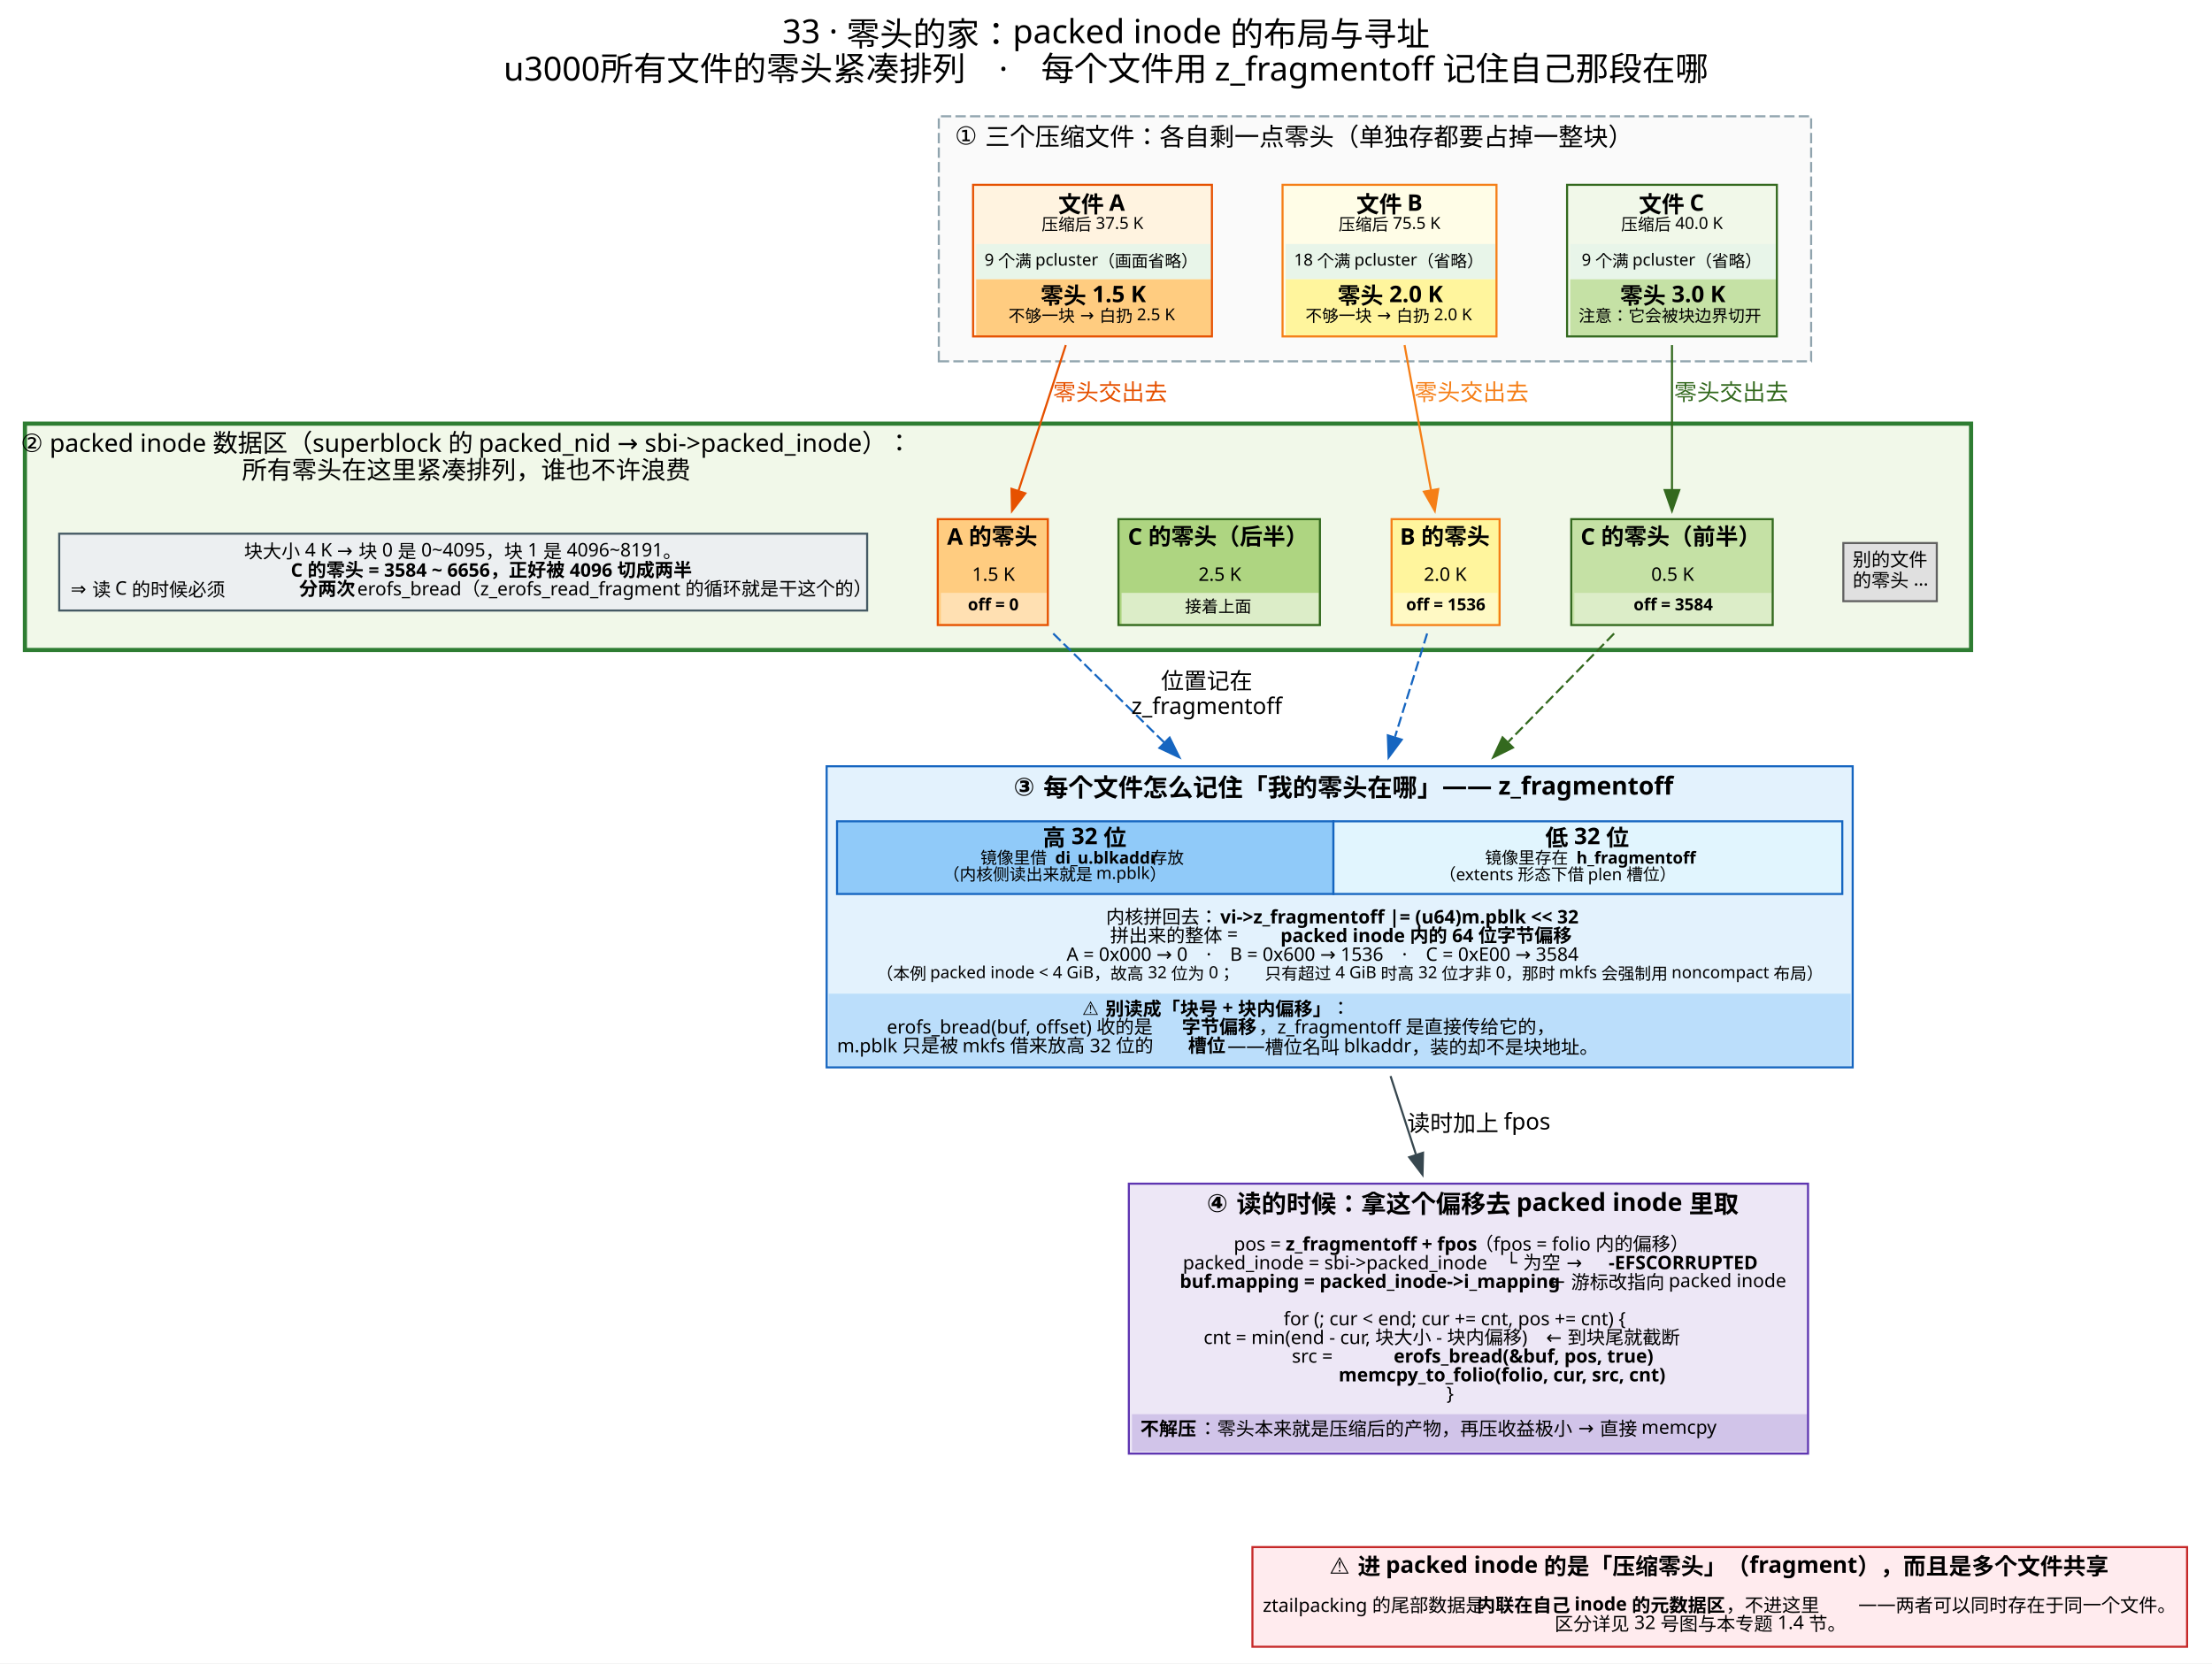
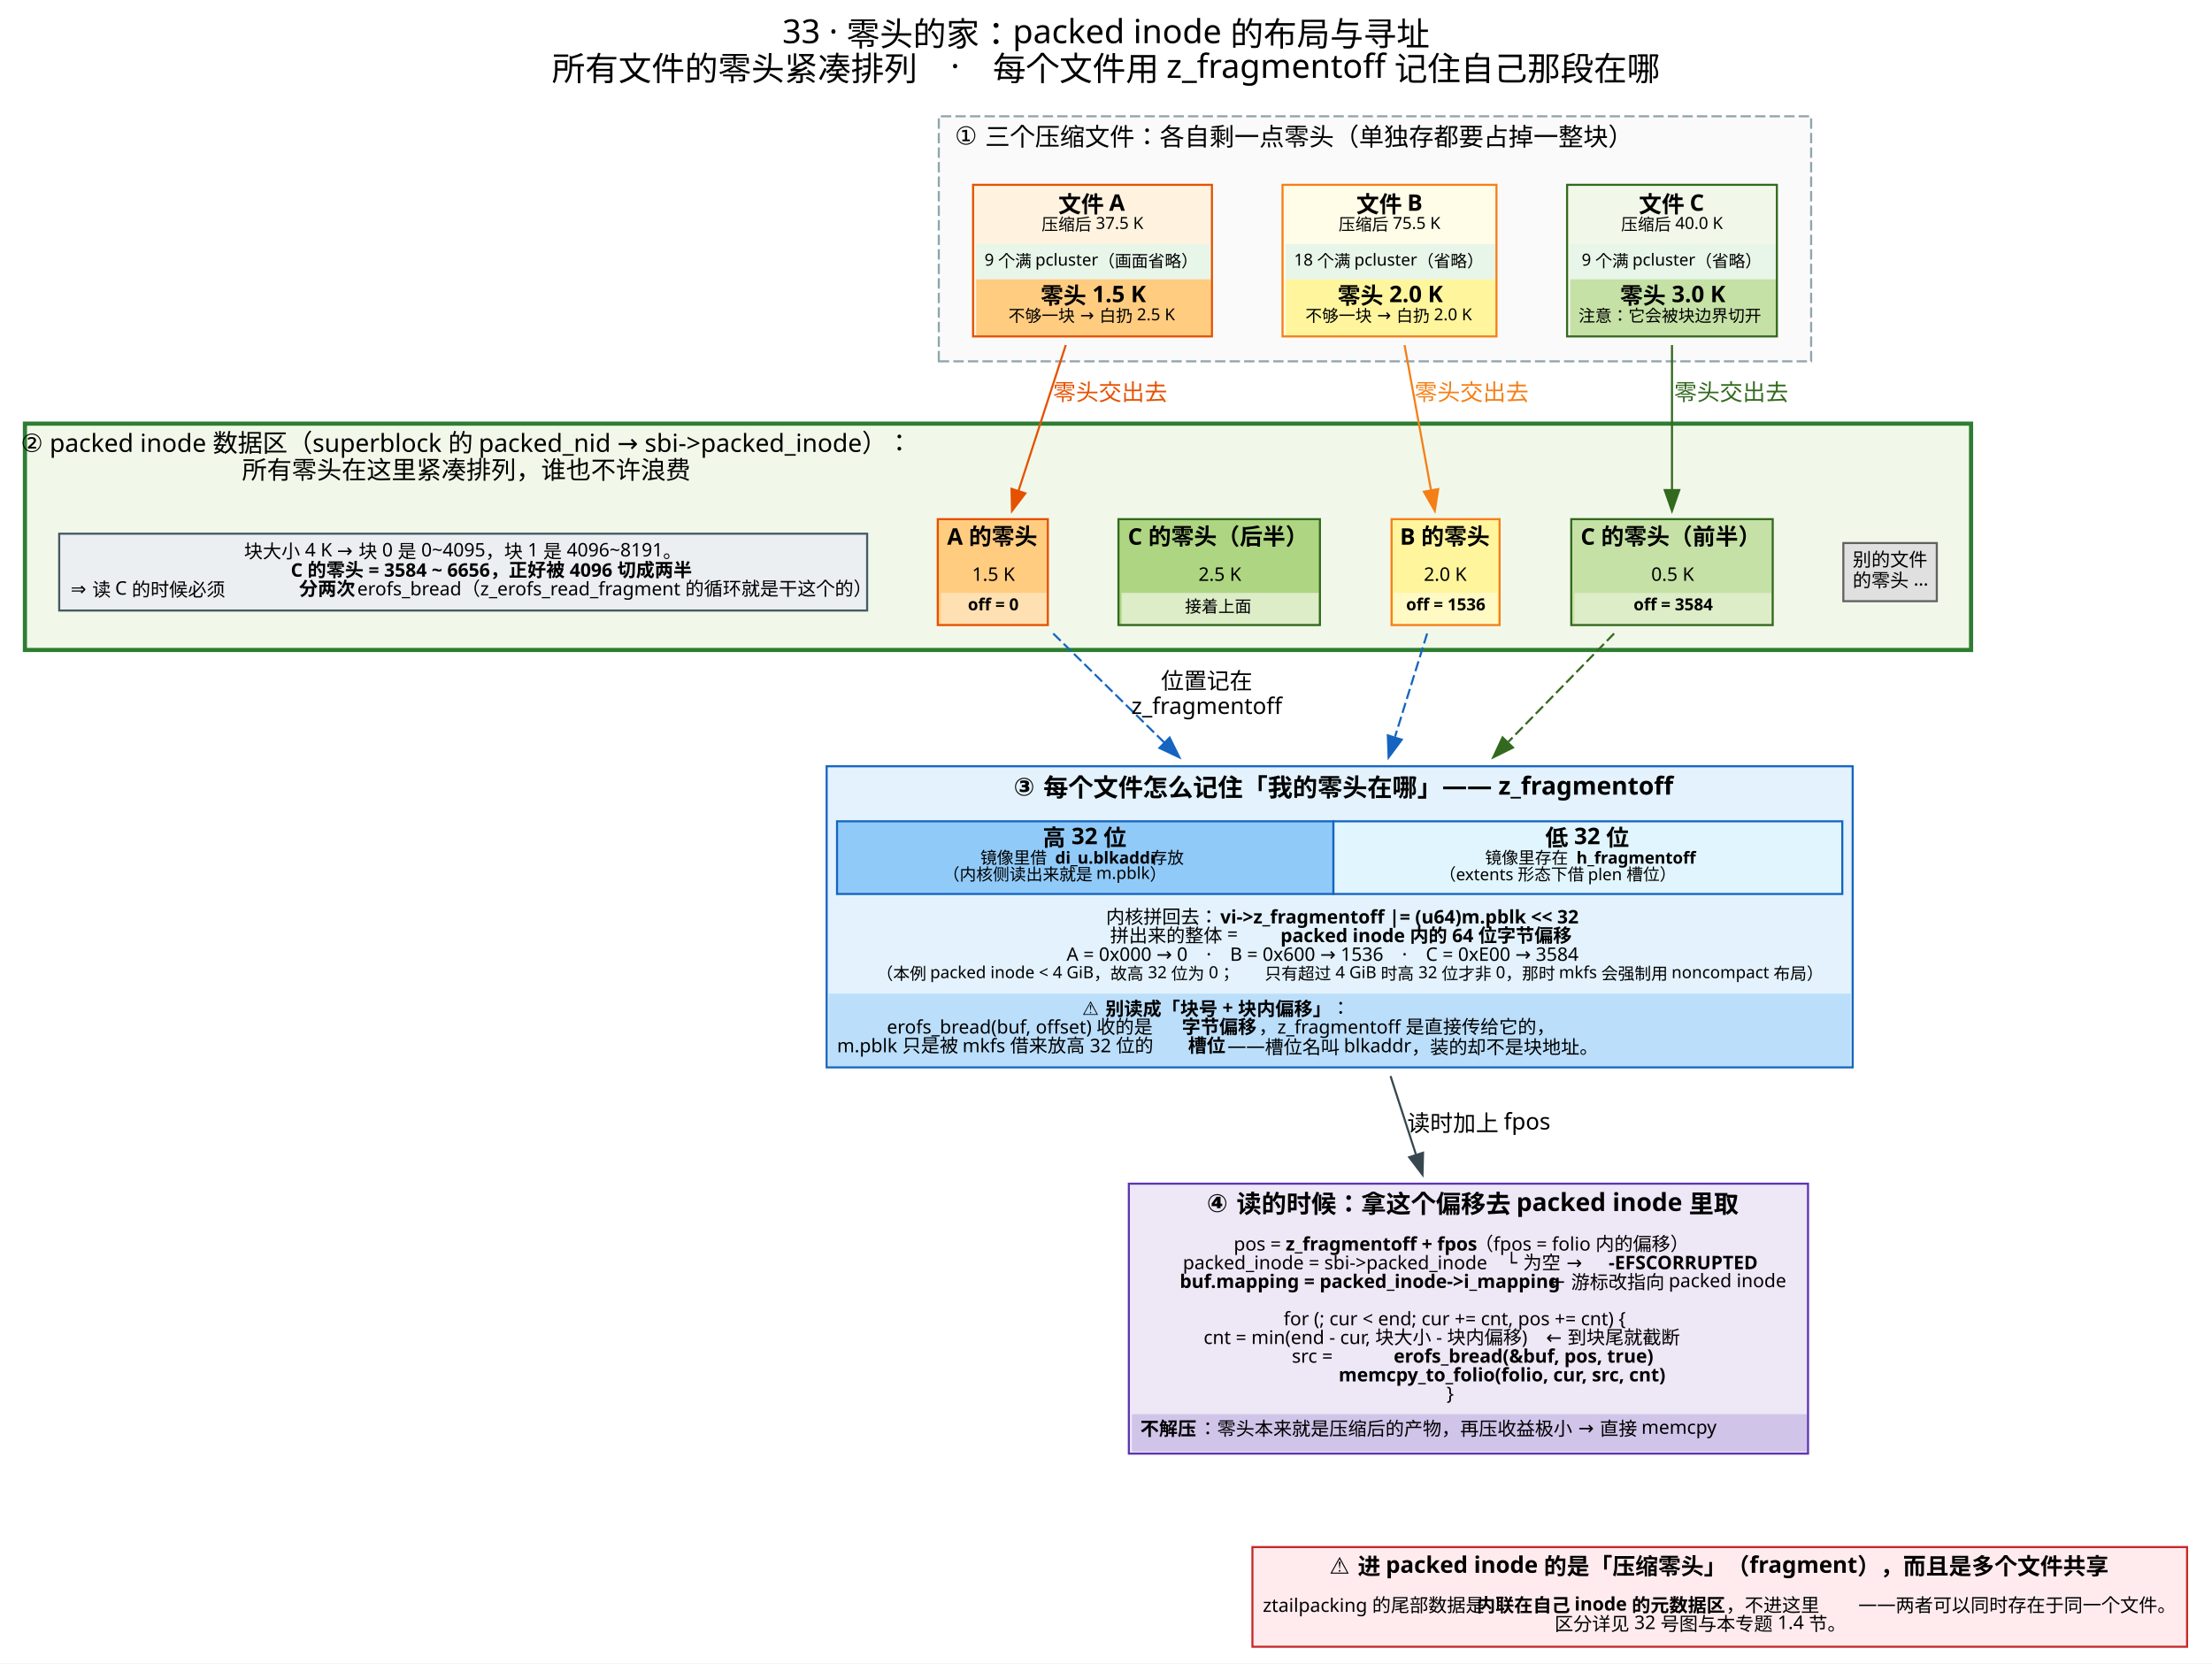
<svg xmlns="http://www.w3.org/2000/svg" width="1065pt" height="801pt" viewBox="0.00 0.00 1065.00 801.00">
  <g id="graph0" class="graph" transform="scale(1 1) rotate(0) translate(4 797)">
    <polygon fill="white" stroke="transparent" points="-4,4 -4,-797 1061,-797 1061,4 -4,4" />
    <text text-anchor="middle" x="528.5" y="-776.2" font-family="Droid Sans Fallback" font-size="16.00">33 · 零头的家：packed inode 的布局与寻址</text>
-     <text text-anchor="middle" x="528.5" y="-758.2" font-family="Droid Sans Fallback" font-size="16.00">u3000所有文件的零头紧凑排列　·　每个文件用 z_fragmentoff 记住自己那段在哪</text>
+     <text text-anchor="middle" x="528.5" y="-758.2" font-family="Droid Sans Fallback" font-size="16.00">所有文件的零头紧凑排列　·　每个文件用 z_fragmentoff 记住自己那段在哪</text>
    <g id="clust1" class="cluster">
      <polygon fill="#fafafa" stroke="#90a4ae" stroke-dasharray="5,2" points="448,-623 448,-741 868,-741 868,-623 448,-623" />
      <text text-anchor="middle" x="619" y="-727.4" font-family="Droid Sans Fallback" font-size="12.00">① 三个压缩文件：各自剩一点零头（单独存都要占掉一整块）</text>
    </g>
    <g id="clust3" class="cluster">
      <polygon fill="#f1f8e9" stroke="#2e7d32" stroke-width="2" points="8,-484 8,-593 945,-593 945,-484 8,-484" />
      <text text-anchor="middle" x="220.5" y="-579.4" font-family="Droid Sans Fallback" font-size="12.00">② packed inode 数据区（superblock 的 packed_nid → sbi-&gt;packed_inode）：</text>
      <text text-anchor="middle" x="220.5" y="-566.4" font-family="Droid Sans Fallback" font-size="12.00">　所有零头在这里紧凑排列，谁也不许浪费</text>
    </g>
    <g id="node1" class="node">
      <polygon fill="#fff3e0" stroke="transparent" points="464.5,-635 464.5,-708 579.5,-708 579.5,-635 464.5,-635" />
      <text text-anchor="start" x="505.5" y="-694.7" font-family="Droid Sans Fallback" font-weight="bold" font-size="11.00">文件 A</text>
      <text text-anchor="start" x="497.5" y="-686.1" font-family="Droid Sans Fallback" font-size="8.00">压缩后 37.5 K</text>
      <polygon fill="#e8f5e9" stroke="transparent" points="466,-662.5 466,-679.5 579,-679.5 579,-662.5 466,-662.5" />
      <text text-anchor="start" x="470" y="-669.1" font-family="Droid Sans Fallback" font-size="8.00">9 个满 pcluster（画面省略）</text>
      <polygon fill="#ffcc80" stroke="transparent" points="466,-635.5 466,-662.5 579,-662.5 579,-635.5 466,-635.5" />
      <text text-anchor="start" x="497" y="-650.7" font-family="Droid Sans Fallback" font-weight="bold" font-size="11.00">零头 1.5 K</text>
      <text text-anchor="start" x="481.5" y="-642.1" font-family="Droid Sans Fallback" font-size="8.00">不够一块 → 白扔 2.5 K</text>
      <polygon fill="none" stroke="#e65100" points="464.5,-635 464.5,-708 579.5,-708 579.5,-635 464.5,-635" />
    </g>
    <g id="node4" class="node">
      <polygon fill="#ffcc80" stroke="transparent" points="447.5,-496 447.5,-547 500.5,-547 500.5,-496 447.5,-496" />
      <text text-anchor="start" x="452" y="-534.7" font-family="Droid Sans Fallback" font-weight="bold" font-size="11.00">A 的零头</text>
      <text text-anchor="start" x="464" y="-517.3" font-family="Droid Sans Fallback" font-size="9.00">1.5 K</text>
      <polygon fill="#ffe0b2" stroke="transparent" points="449,-496.5 449,-511.5 500,-511.5 500,-496.5 449,-496.5" />
      <text text-anchor="start" x="462" y="-503.1" font-family="Droid Sans Fallback" font-weight="bold" font-size="8.00">off = 0</text>
      <polygon fill="none" stroke="#e65100" points="447.5,-496 447.5,-547 500.5,-547 500.5,-496 447.5,-496" />
    </g>
    <g id="edge1" class="edge">
      <path fill="none" stroke="#e65100" d="M509.14,-630.84C502.09,-609.11 493.39,-582.3 486.42,-560.79" />
      <polygon fill="#e65100" stroke="#e65100" points="489.66,-559.44 483.25,-551.01 483,-561.6 489.66,-559.44" />
      <text text-anchor="middle" x="530.5" y="-604.2" font-family="Droid Sans Fallback" font-size="11.00" fill="#e65100">零头交出去</text>
    </g>
    <g id="node2" class="node">
      <polygon fill="#fffde7" stroke="transparent" points="613.5,-635 613.5,-708 716.5,-708 716.5,-635 613.5,-635" />
      <text text-anchor="start" x="649" y="-694.7" font-family="Droid Sans Fallback" font-weight="bold" font-size="11.00">文件 B</text>
      <text text-anchor="start" x="640.5" y="-686.1" font-family="Droid Sans Fallback" font-size="8.00">压缩后 75.5 K</text>
      <polygon fill="#e8f5e9" stroke="transparent" points="615,-662.5 615,-679.5 716,-679.5 716,-662.5 615,-662.5" />
      <text text-anchor="start" x="619" y="-669.1" font-family="Droid Sans Fallback" font-size="8.00">18 个满 pcluster（省略）</text>
      <polygon fill="#fff59d" stroke="transparent" points="615,-635.5 615,-662.5 716,-662.5 716,-635.5 615,-635.5" />
      <text text-anchor="start" x="640" y="-650.7" font-family="Droid Sans Fallback" font-weight="bold" font-size="11.00">零头 2.0 K</text>
      <text text-anchor="start" x="624.5" y="-642.1" font-family="Droid Sans Fallback" font-size="8.00">不够一块 → 白扔 2.0 K</text>
      <polygon fill="none" stroke="#f57f17" points="613.5,-635 613.5,-708 716.5,-708 716.5,-635 613.5,-635" />
    </g>
    <g id="node5" class="node">
      <polygon fill="#fff59d" stroke="transparent" points="666,-496 666,-547 718,-547 718,-496 666,-496" />
      <text text-anchor="start" x="670" y="-534.7" font-family="Droid Sans Fallback" font-weight="bold" font-size="11.00">B 的零头</text>
      <text text-anchor="start" x="681.5" y="-517.3" font-family="Droid Sans Fallback" font-size="9.00">2.0 K</text>
      <polygon fill="#fff9c4" stroke="transparent" points="667,-496.5 667,-511.5 717,-511.5 717,-496.5 667,-496.5" />
      <text text-anchor="start" x="673" y="-503.1" font-family="Droid Sans Fallback" font-weight="bold" font-size="8.00">off = 1536</text>
      <polygon fill="none" stroke="#f57f17" points="666,-496 666,-547 718,-547 718,-496 666,-496" />
    </g>
    <g id="edge2" class="edge">
      <path fill="none" stroke="#f57f17" d="M672.24,-630.84C676.18,-609.21 681.05,-582.54 684.96,-561.08" />
      <polygon fill="#f57f17" stroke="#f57f17" points="688.45,-561.47 686.8,-551.01 681.56,-560.22 688.45,-561.47" />
      <text text-anchor="middle" x="704.5" y="-604.2" font-family="Droid Sans Fallback" font-size="11.00" fill="#f57f17">零头交出去</text>
    </g>
    <g id="node3" class="node">
      <polygon fill="#f1f8e9" stroke="transparent" points="750.5,-635 750.5,-708 851.5,-708 851.5,-635 750.5,-635" />
      <text text-anchor="start" x="785" y="-694.7" font-family="Droid Sans Fallback" font-weight="bold" font-size="11.00">文件 C</text>
      <text text-anchor="start" x="776.5" y="-686.1" font-family="Droid Sans Fallback" font-size="8.00">压缩后 40.0 K</text>
      <polygon fill="#e8f5e9" stroke="transparent" points="752,-662.5 752,-679.5 851,-679.5 851,-662.5 752,-662.5" />
      <text text-anchor="start" x="757.5" y="-669.1" font-family="Droid Sans Fallback" font-size="8.00">9 个满 pcluster（省略）</text>
      <polygon fill="#c5e1a5" stroke="transparent" points="752,-635.5 752,-662.5 851,-662.5 851,-635.5 752,-635.5" />
      <text text-anchor="start" x="776" y="-650.7" font-family="Droid Sans Fallback" font-weight="bold" font-size="11.00">零头 3.0 K</text>
      <text text-anchor="start" x="756" y="-642.1" font-family="Droid Sans Fallback" font-size="8.00">注意：它会被块边界切开</text>
      <polygon fill="none" stroke="#33691e" points="750.5,-635 750.5,-708 851.5,-708 851.5,-635 750.5,-635" />
    </g>
    <g id="node6" class="node">
      <polygon fill="#c5e1a5" stroke="transparent" points="752.5,-496 752.5,-547 849.5,-547 849.5,-496 752.5,-496" />
      <text text-anchor="start" x="757" y="-534.7" font-family="Droid Sans Fallback" font-weight="bold" font-size="11.00">C 的零头（前半）</text>
      <text text-anchor="start" x="791" y="-517.3" font-family="Droid Sans Fallback" font-size="9.00">0.5 K</text>
      <polygon fill="#dcedc8" stroke="transparent" points="754,-496.5 754,-511.5 849,-511.5 849,-496.5 754,-496.5" />
      <text text-anchor="start" x="782.5" y="-503.1" font-family="Droid Sans Fallback" font-weight="bold" font-size="8.00">off = 3584</text>
      <polygon fill="none" stroke="#33691e" points="752.5,-496 752.5,-547 849.5,-547 849.5,-496 752.5,-496" />
    </g>
    <g id="edge3" class="edge">
      <path fill="none" stroke="#33691e" d="M801,-630.84C801,-609.21 801,-582.54 801,-561.08" />
      <polygon fill="#33691e" stroke="#33691e" points="804.5,-561.01 801,-551.01 797.5,-561.01 804.5,-561.01" />
      <text text-anchor="middle" x="829.5" y="-604.2" font-family="Droid Sans Fallback" font-size="11.00" fill="#33691e">零头交出去</text>
    </g>
    <g id="node10" class="node">
      <polygon fill="#e3f2fd" stroke="transparent" points="394,-283 394,-428 888,-428 888,-283 394,-283" />
      <text text-anchor="start" x="484" y="-413.9" font-family="Droid Sans Fallback" font-weight="bold" font-size="12.00">③ 每个文件怎么记住「我的零头在哪」—— z_fragmentoff</text>
      <polygon fill="#90caf9" stroke="transparent" points="399,-366.5 399,-401.5 638,-401.5 638,-366.5 399,-366.5" />
      <polygon fill="none" stroke="#1565c0" points="399,-366.5 399,-401.5 638,-401.5 638,-366.5 399,-366.5" />
      <text text-anchor="start" x="498" y="-389.7" font-family="Droid Sans Fallback" font-weight="bold" font-size="11.00">高 32 位</text>
      <text text-anchor="start" x="468" y="-381.1" font-family="Droid Sans Fallback" font-size="8.00">镜像里借 </text>
      <text text-anchor="start" x="504" y="-381.1" font-family="Droid Sans Fallback" font-weight="bold" font-size="8.00">di_u.blkaddr</text>
      <text text-anchor="start" x="550" y="-381.1" font-family="Droid Sans Fallback" font-size="8.00"> 存放</text>
      <text text-anchor="start" x="450" y="-373.1" font-family="Droid Sans Fallback" font-size="8.00">            （内核侧读出来就是 m.pblk）</text>
      <polygon fill="#e1f5fe" stroke="transparent" points="638,-366.5 638,-401.5 883,-401.5 883,-366.5 638,-366.5" />
      <polygon fill="none" stroke="#1565c0" points="638,-366.5 638,-401.5 883,-401.5 883,-366.5 638,-366.5" />
      <text text-anchor="start" x="740" y="-389.7" font-family="Droid Sans Fallback" font-weight="bold" font-size="11.00">低 32 位</text>
      <text text-anchor="start" x="711" y="-381.1" font-family="Droid Sans Fallback" font-size="8.00">镜像里存在 </text>
      <text text-anchor="start" x="755" y="-381.1" font-family="Droid Sans Fallback" font-weight="bold" font-size="8.00">h_fragmentoff</text>
      <text text-anchor="start" x="689" y="-373.1" font-family="Droid Sans Fallback" font-size="8.00">            （extents 形态下借 plen 槽位）</text>
      <text text-anchor="start" x="528.5" y="-352.3" font-family="Droid Sans Fallback" font-size="9.00">内核拼回去：</text>
      <text text-anchor="start" x="583.5" y="-352.3" font-family="Droid Sans Fallback" font-weight="bold" font-size="9.00">vi-&gt;z_fragmentoff |= (u64)m.pblk &lt;&lt; 32</text>
      <text text-anchor="start" x="530.5" y="-343.3" font-family="Droid Sans Fallback" font-size="9.00">        拼出来的整体 = </text>
      <text text-anchor="start" x="612.5" y="-343.3" font-family="Droid Sans Fallback" font-weight="bold" font-size="9.00">packed inode 内的 64 位字节偏移</text>
      <text text-anchor="start" x="509.5" y="-334.3" font-family="Droid Sans Fallback" font-size="9.00">        A = 0x000 → 0　·　B = 0x600 → 1536　·　C = 0xE00 → 3584</text>
      <text text-anchor="start" x="399" y="-325.3" font-family="Droid Sans Fallback" font-size="9.00">        </text>
      <text text-anchor="start" x="418" y="-325.3" font-family="Droid Sans Fallback" font-size="8.00">（本例 packed inode &lt; 4 GiB，故高 32 位为 0；        只有超过 4 GiB 时高 32 位才非 0，那时 mkfs 会强制用 noncompact 布局）</text>
      <polygon fill="#bbdefb" stroke="transparent" points="395,-283.5 395,-318.5 887,-318.5 887,-283.5 395,-283.5" />
      <text text-anchor="start" x="517" y="-308.3" font-family="Droid Sans Fallback" font-weight="bold" font-size="9.00">⚠ 别读成「块号 + 块内偏移」</text>
      <text text-anchor="start" x="637" y="-308.3" font-family="Droid Sans Fallback" font-size="9.00">：</text>
      <text text-anchor="start" x="423" y="-299.3" font-family="Droid Sans Fallback" font-size="9.00">        erofs_bread(buf, offset) 收的是</text>
      <text text-anchor="start" x="565" y="-299.3" font-family="Droid Sans Fallback" font-weight="bold" font-size="9.00">字节偏移</text>
      <text text-anchor="start" x="602" y="-299.3" font-family="Droid Sans Fallback" font-size="9.00">，z_fragmentoff 是直接传给它的，</text>
      <text text-anchor="start" x="399" y="-290.3" font-family="Droid Sans Fallback" font-size="9.00">        m.pblk 只是被 mkfs 借来放高 32 位的</text>
      <text text-anchor="start" x="568" y="-290.3" font-family="Droid Sans Fallback" font-weight="bold" font-size="9.00">槽位</text>
      <text text-anchor="start" x="587" y="-290.3" font-family="Droid Sans Fallback" font-size="9.00">——槽位名叫 blkaddr，装的却不是块地址。</text>
      <polygon fill="none" stroke="#1565c0" points="394,-283 394,-428 888,-428 888,-283 394,-283" />
    </g>
    <g id="edge4" class="edge">
      <path fill="none" stroke="#1565c0" stroke-dasharray="5,2" d="M503.09,-491.93C518.09,-477.2 537.23,-458.4 556.46,-439.53" />
      <polygon fill="#1565c0" stroke="#1565c0" points="559.13,-441.8 563.82,-432.3 554.23,-436.81 559.13,-441.8" />
      <text text-anchor="middle" x="577" y="-465.2" font-family="Droid Sans Fallback" font-size="11.00">位置记在</text>
      <text text-anchor="middle" x="577" y="-453.2" font-family="Droid Sans Fallback" font-size="11.00">z_fragmentoff</text>
    </g>
    <g id="edge5" class="edge">
      <path fill="none" stroke="#1565c0" stroke-dasharray="5,2" d="M683.12,-491.93C678.76,-477.92 673.25,-460.21 667.67,-442.27" />
      <polygon fill="#1565c0" stroke="#1565c0" points="670.88,-440.81 664.57,-432.3 664.2,-442.88 670.88,-440.81" />
    </g>
    <g id="edge6" class="edge">
      <path fill="none" stroke="#33691e" stroke-dasharray="5,2" d="M773.13,-491.93C758.82,-477.27 740.58,-458.57 722.24,-439.78" />
      <polygon fill="#33691e" stroke="#33691e" points="724.44,-437.01 714.95,-432.3 719.43,-441.9 724.44,-437.01" />
    </g>
    <g id="node7" class="node">
      <polygon fill="#aed581" stroke="transparent" points="534.5,-496 534.5,-547 631.5,-547 631.5,-496 534.5,-496" />
      <text text-anchor="start" x="539" y="-534.7" font-family="Droid Sans Fallback" font-weight="bold" font-size="11.00">C 的零头（后半）</text>
      <text text-anchor="start" x="573" y="-517.3" font-family="Droid Sans Fallback" font-size="9.00">2.5 K</text>
      <polygon fill="#dcedc8" stroke="transparent" points="536,-496.5 536,-511.5 631,-511.5 631,-496.5 536,-496.5" />
      <text text-anchor="start" x="566.5" y="-502.1" font-family="Droid Sans Fallback" font-size="8.00">接着上面</text>
      <polygon fill="none" stroke="#33691e" points="534.5,-496 534.5,-547 631.5,-547 631.5,-496 534.5,-496" />
    </g>
    <g id="node8" class="node">
      <polygon fill="#e0e0e0" stroke="transparent" points="883.5,-507.5 883.5,-535.5 928.5,-535.5 928.5,-507.5 883.5,-507.5" />
      <text text-anchor="start" x="888" y="-524.3" font-family="Droid Sans Fallback" font-size="9.00">别的文件</text>
      <text text-anchor="start" x="888" y="-514.3" font-family="Droid Sans Fallback" font-size="9.00">的零头 …</text>
      <polygon fill="none" stroke="#616161" points="883.5,-507.5 883.5,-535.5 928.5,-535.5 928.5,-507.5 883.5,-507.5" />
    </g>
    <g id="node12" class="node">
      <polygon fill="#ffebee" stroke="transparent" points="599,-4 599,-52 1049,-52 1049,-4 599,-4" />
      <text text-anchor="start" x="636" y="-39.2" font-family="Droid Sans Fallback" font-weight="bold" font-size="11.00">⚠ 进 packed inode 的是「压缩零头」（fragment），而且是多个文件共享</text>
      <text text-anchor="start" x="604" y="-20.8" font-family="Droid Sans Fallback" font-size="9.00">ztailpacking 的尾部数据是</text>
      <text text-anchor="start" x="707" y="-20.8" font-family="Droid Sans Fallback" font-weight="bold" font-size="9.00">内联在自己 inode 的元数据区</text>
      <text text-anchor="start" x="827" y="-20.8" font-family="Droid Sans Fallback" font-size="9.00">，不进这里        ——两者可以同时存在于同一个文件。</text>
      <text text-anchor="start" x="744.5" y="-11.8" font-family="Droid Sans Fallback" font-size="9.00">        区分详见 32 号图与本专题 1.4 节。</text>
      <polygon fill="none" stroke="#c62828" points="599,-4 599,-52 1049,-52 1049,-4 599,-4" />
    </g>
    <g id="node9" class="node">
      <polygon fill="#eceff1" stroke="transparent" points="24.5,-503 24.5,-540 413.5,-540 413.5,-503 24.5,-503" />
      <text text-anchor="start" x="113.5" y="-528.3" font-family="Droid Sans Fallback" font-size="9.00">块大小 4 K → 块 0 是 0~4095，块 1 是 4096~8191。</text>
      <text text-anchor="start" x="108" y="-519.3" font-family="Droid Sans Fallback" font-size="9.00">            </text>
      <text text-anchor="start" x="136" y="-519.3" font-family="Droid Sans Fallback" font-weight="bold" font-size="9.00">C 的零头 = 3584 ~ 6656，正好被 4096 切成两半</text>
      <text text-anchor="start" x="30" y="-510.3" font-family="Droid Sans Fallback" font-size="9.00">            ⇒ 读 C 的时候必须</text>
      <text text-anchor="start" x="140" y="-510.3" font-family="Droid Sans Fallback" font-weight="bold" font-size="9.00">分两次</text>
      <text text-anchor="start" x="168" y="-510.3" font-family="Droid Sans Fallback" font-size="9.00"> erofs_bread（z_erofs_read_fragment 的循环就是干这个的）</text>
      <polygon fill="none" stroke="#455a64" points="24.5,-503 24.5,-540 413.5,-540 413.5,-503 24.5,-503" />
    </g>
    <g id="node11" class="node">
      <polygon fill="#ede7f6" stroke="transparent" points="539.5,-97 539.5,-227 866.5,-227 866.5,-97 539.5,-97" />
      <text text-anchor="start" x="577" y="-213.4" font-family="Droid Sans Fallback" font-weight="bold" font-size="12.00">④ 读的时候：拿这个偏移去 packed inode 里取</text>
      <text text-anchor="start" x="590" y="-194.8" font-family="Droid Sans Fallback" font-size="9.00">pos = </text>
      <text text-anchor="start" x="615" y="-194.8" font-family="Droid Sans Fallback" font-weight="bold" font-size="9.00">z_fragmentoff + fpos</text>
      <text text-anchor="start" x="706" y="-194.8" font-family="Droid Sans Fallback" font-size="9.00">　（fpos = folio 内的偏移）</text>
      <text text-anchor="start" x="565.5" y="-185.8" font-family="Droid Sans Fallback" font-size="9.00">        packed_inode = sbi-&gt;packed_inode　└ 为空 → </text>
      <text text-anchor="start" x="770.5" y="-185.8" font-family="Droid Sans Fallback" font-weight="bold" font-size="9.00">-EFSCORRUPTED</text>
      <text text-anchor="start" x="545" y="-176.8" font-family="Droid Sans Fallback" font-size="9.00">        </text>
      <text text-anchor="start" x="564" y="-176.8" font-family="Droid Sans Fallback" font-weight="bold" font-size="9.00">buf.mapping = packed_inode-&gt;i_mapping</text>
      <text text-anchor="start" x="742" y="-176.8" font-family="Droid Sans Fallback" font-size="9.00">　← 游标改指向 packed inode</text>
      <text text-anchor="start" x="694" y="-167.8" font-family="Droid Sans Fallback" font-size="9.00">        </text>
      <text text-anchor="start" x="614" y="-158.8" font-family="Droid Sans Fallback" font-size="9.00">        for (; cur &lt; end; cur += cnt, pos += cnt) {</text>
      <text text-anchor="start" x="575.5" y="-149.8" font-family="Droid Sans Fallback" font-size="9.00">        　cnt = min(end - cur, 块大小 - 块内偏移)　← 到块尾就截断</text>
      <text text-anchor="start" x="618" y="-140.8" font-family="Droid Sans Fallback" font-size="9.00">        　src = </text>
      <text text-anchor="start" x="667" y="-140.8" font-family="Droid Sans Fallback" font-weight="bold" font-size="9.00">erofs_bread(&amp;buf, pos, true)</text>
      <text text-anchor="start" x="612.5" y="-131.8" font-family="Droid Sans Fallback" font-size="9.00">        　</text>
      <text text-anchor="start" x="640.5" y="-131.8" font-family="Droid Sans Fallback" font-weight="bold" font-size="9.00">memcpy_to_folio(folio, cur, src, cnt)</text>
      <text text-anchor="start" x="692.5" y="-122.8" font-family="Droid Sans Fallback" font-size="9.00">        }</text>
      <polygon fill="#d1c4e9" stroke="transparent" points="541,-98 541,-116 866,-116 866,-98 541,-98" />
      <text text-anchor="start" x="545" y="-105.8" font-family="Droid Sans Fallback" font-weight="bold" font-size="9.00">不解压</text>
      <text text-anchor="start" x="573" y="-105.8" font-family="Droid Sans Fallback" font-size="9.00">：零头本来就是压缩后的产物，再压收益极小 → 直接 memcpy</text>
      <polygon fill="none" stroke="#5e35b1" points="539.5,-97 539.5,-227 866.5,-227 866.5,-97 539.5,-97" />
    </g>
    <g id="edge7" class="edge">
      <path fill="none" stroke="#37474f" d="M665.5,-278.81C669.51,-266.44 673.67,-253.6 677.69,-241.17" />
      <polygon fill="#37474f" stroke="#37474f" points="681.14,-241.89 680.89,-231.3 674.48,-239.74 681.14,-241.89" />
      <text text-anchor="middle" x="708" y="-252.2" font-family="Droid Sans Fallback" font-size="11.00">读时加上 fpos</text>
    </g>
  </g>
</svg>
